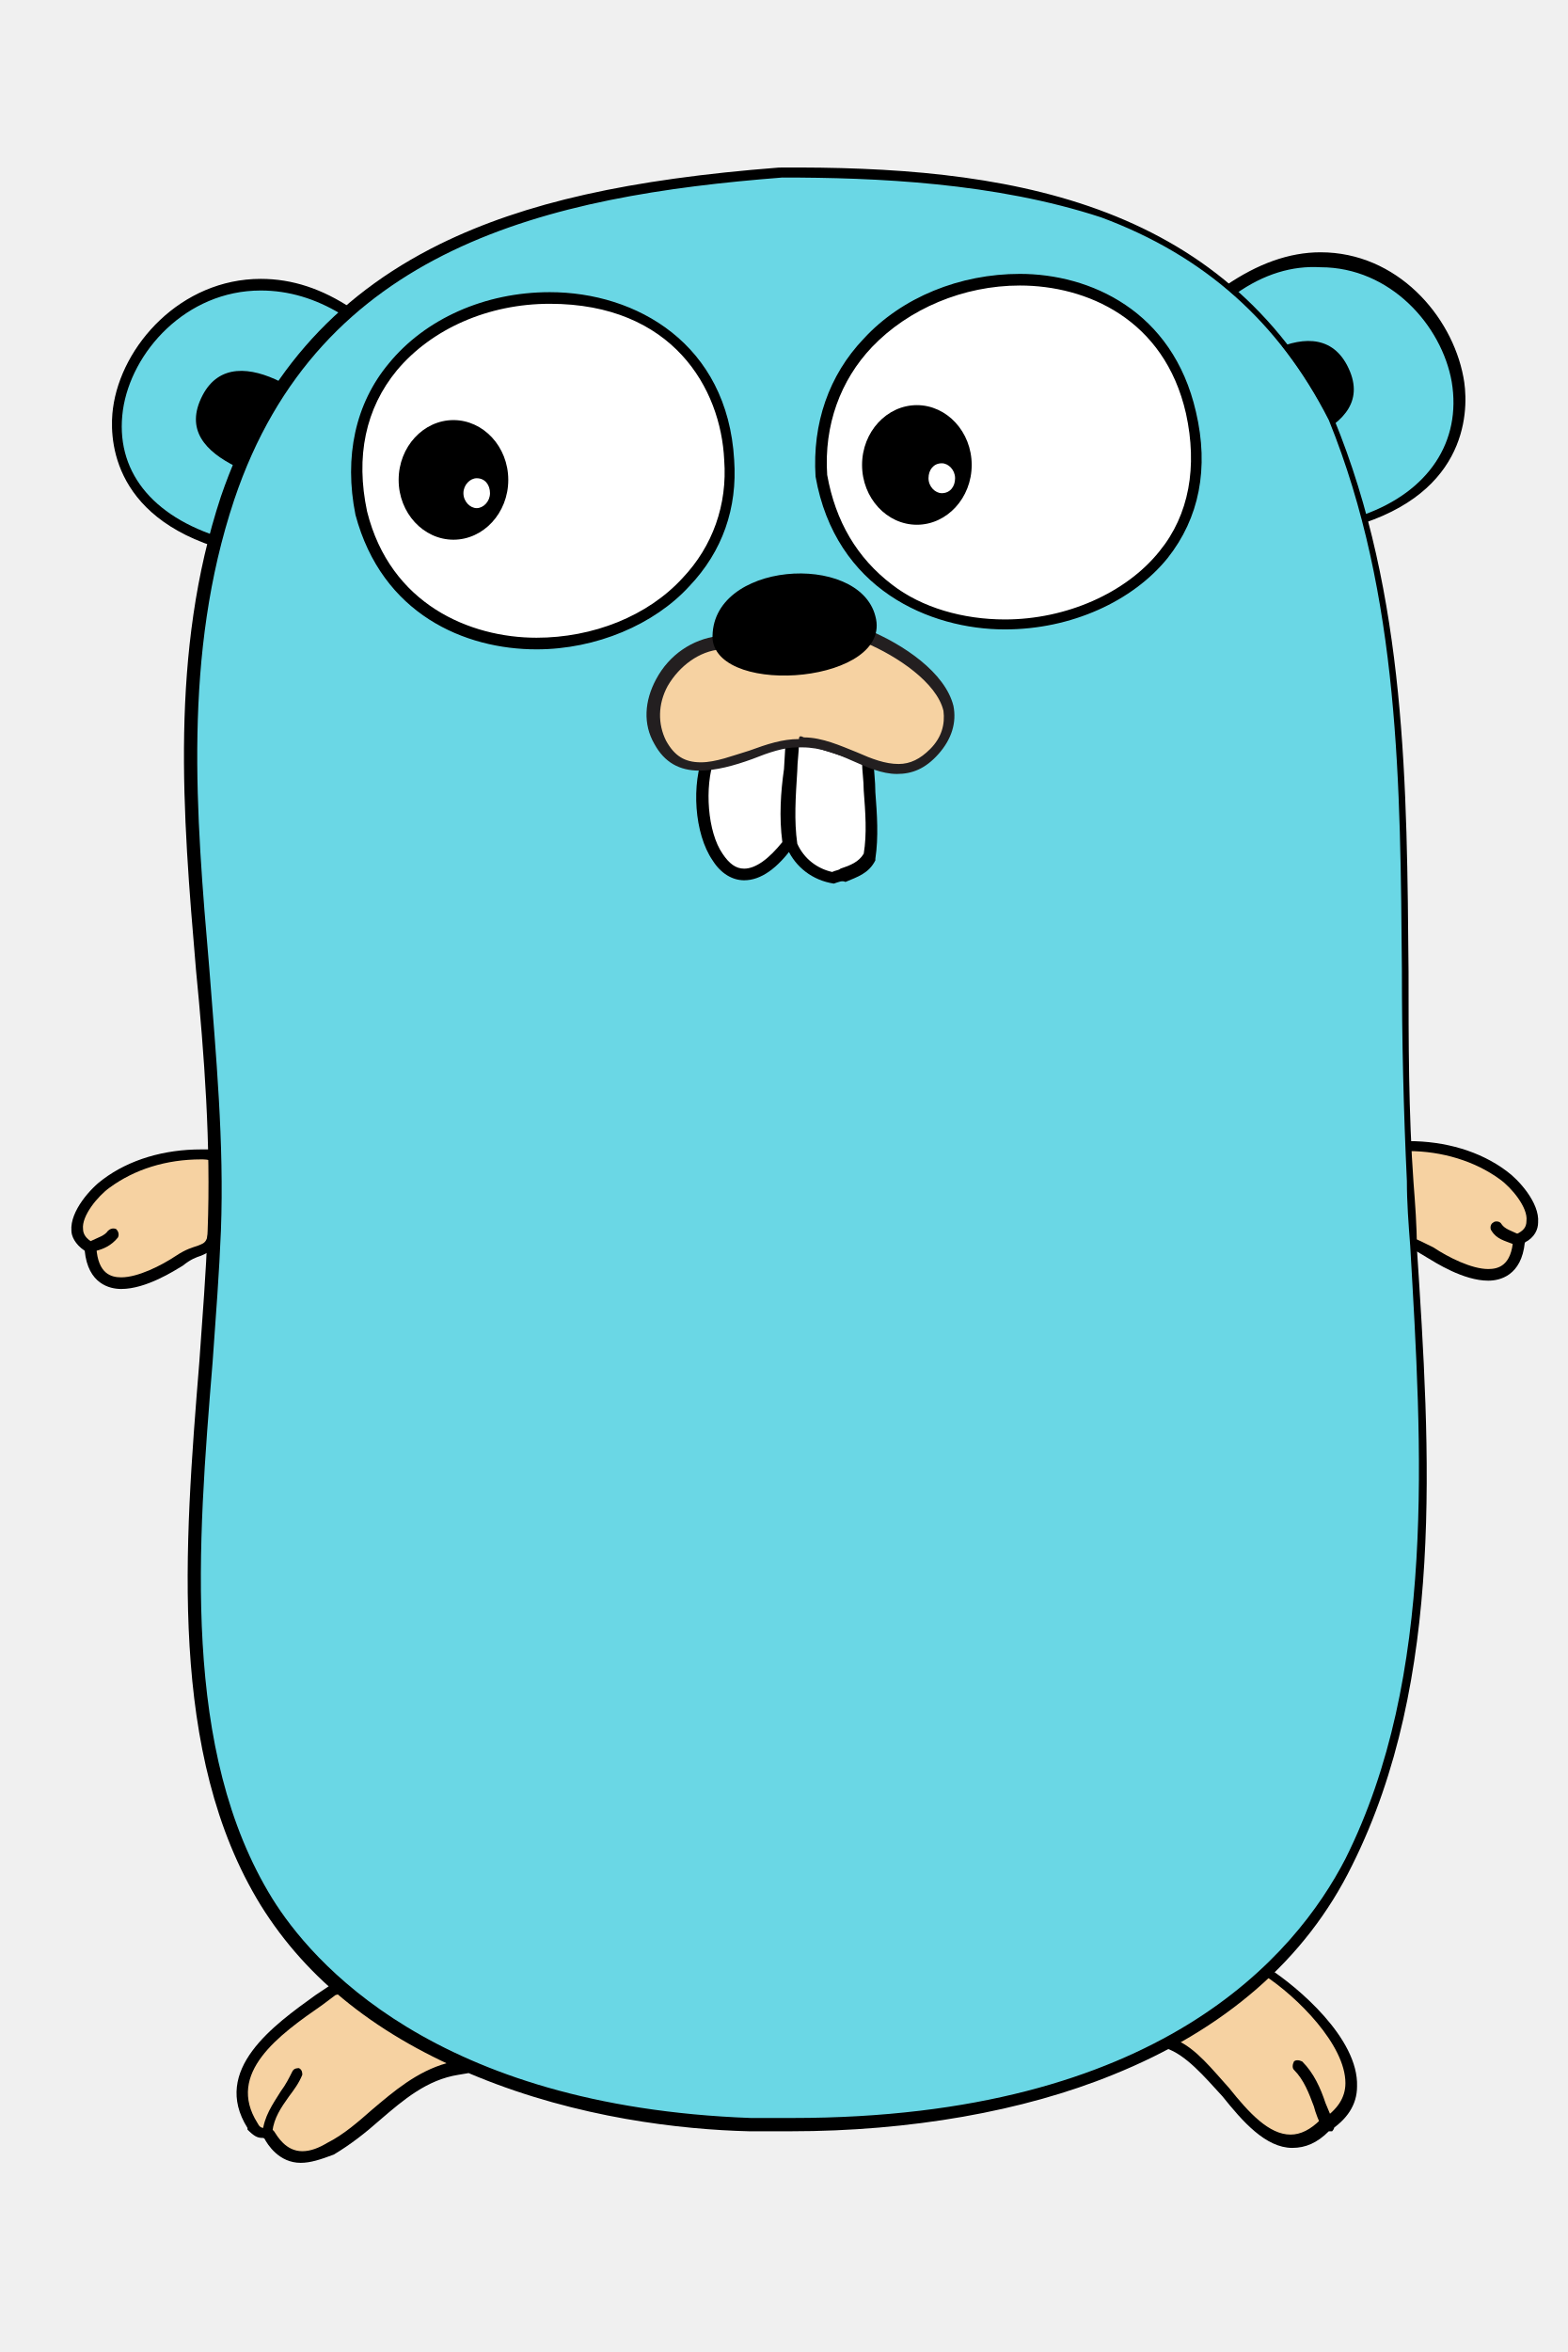
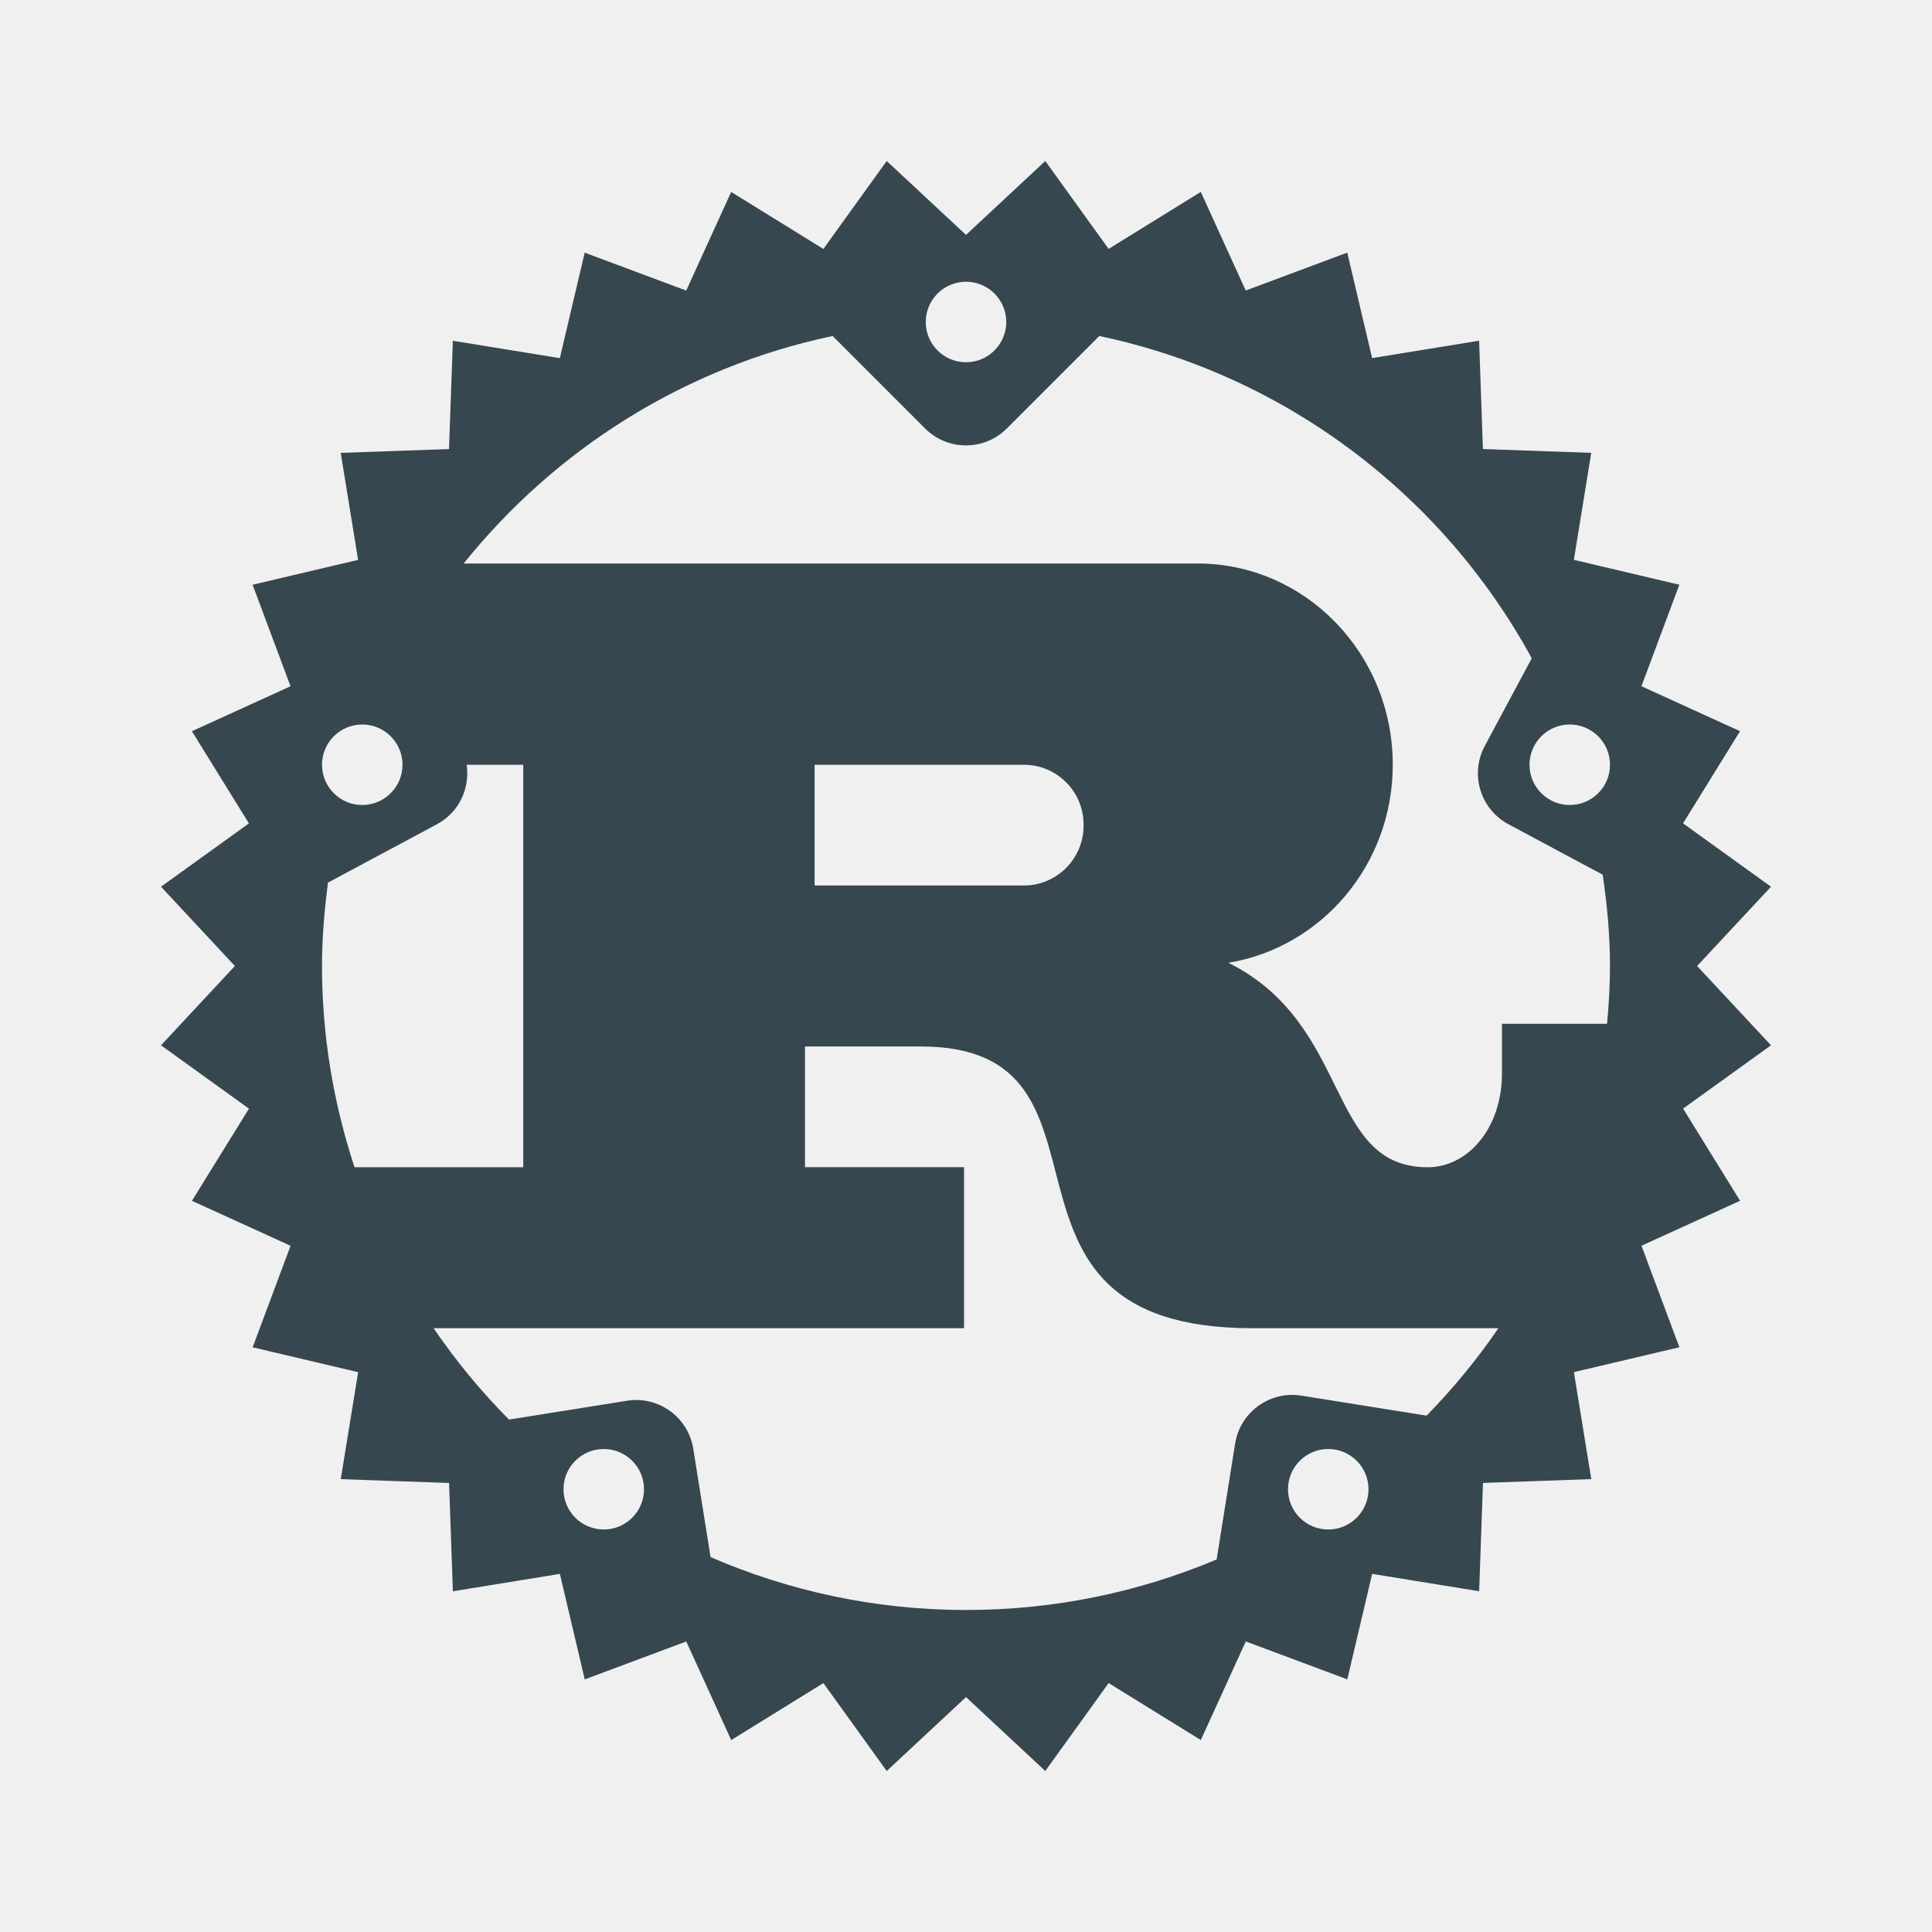
- <svg xmlns="http://www.w3.org/2000/svg" height="2500" viewBox="15.7 3.6 94.4 121.6" width="1667">
-   <path clip-rule="evenodd" d="m21.1 68.7c.2 3.5 3.7 1.9 5.3.8 1.5-1.1 2-.2 2.1-2.3.1-1.4.2-2.7.2-4.1-2.3-.2-4.8.3-6.7 1.7-.9.7-2.8 3-.9 3.9" fill="#f6d2a2" fill-rule="evenodd" />
-   <path d="m23 71.2c-.7 0-2-.3-2.2-2.3-.6-.4-.8-.9-.8-1.2-.1-1.2 1.2-2.6 1.9-3.1 1.6-1.2 3.7-1.8 5.9-1.8h1.3v.3c.1 1.1 0 2.2-.1 3.2 0 .3 0 .6-.1.9-.1 1.5-.4 1.7-1.1 2-.3.1-.6.2-1.1.6-.5.3-2.2 1.4-3.7 1.4zm4.8-7.8c-2.1 0-4 .6-5.5 1.7-.7.5-1.7 1.7-1.6 2.5 0 .3.2.6.6.8l.2.1v.2c.1 1.6.9 1.8 1.5 1.8 1 0 2.4-.7 3.3-1.3.6-.4 1-.5 1.3-.6.5-.2.6-.2.7-1.4 0-.3 0-.6.1-.9.1-.9.1-1.9.1-2.8-.3-.1-.5-.1-.7-.1z" />
-   <path clip-rule="evenodd" d="m21.1 68.7c.5-.2 1.1-.3 1.4-.8" fill="#c6b198" fill-rule="evenodd" />
-   <path d="m21.1 69c-.1 0-.3-.1-.3-.2-.1-.2 0-.4.2-.4.1 0 .2-.1.2-.1.4-.2.8-.3 1-.6.1-.1.3-.2.5-.1.1.1.2.3.1.5-.4.5-.9.7-1.3.8l-.2.1z" />
-   <path clip-rule="evenodd" d="m29.3 26.4c-13.6-3.8-3.5-21.1 7.4-14z" fill="#6ad7e5" fill-rule="evenodd" />
-   <path d="m29.5 26.8-.3-.1c-7-2-6.9-7-6.7-8.5.5-3.8 4.1-7.8 8.9-7.8 1.9 0 3.7.6 5.5 1.8l.3.2zm1.9-15.7c-4.5 0-7.8 3.7-8.3 7.2-.5 3.6 1.7 6.4 6 7.7l7.1-13.5c-1.5-.9-3.1-1.4-4.8-1.4z" />
-   <path clip-rule="evenodd" d="m89.6 11.1c10.7-7.5 20.5 9.5 8 13.8z" fill="#6ad7e5" fill-rule="evenodd" />
-   <path d="m97.5 25.3-8.3-14.3.3-.2c1.9-1.3 3.8-2 5.7-2 4.6 0 7.9 3.8 8.6 7.5.3 1.5.6 6.6-6 8.8zm-7.4-14 7.7 13.3c3.9-1.4 5.9-4.4 5.3-8-.6-3.4-3.7-6.9-7.9-6.9-1.7-.1-3.4.4-5.1 1.6z" />
-   <path clip-rule="evenodd" d="m92 112.3c2.7 1.7 7.7 6.8 3.6 9.3-3.9 3.6-6.1-4-9.6-5 1.5-2 3.4-3.9 6-4.3" fill="#f6d2a2" fill-rule="evenodd" />
-   <path d="m93.5 122.9c-1.6 0-3-1.6-4.2-3.1-1.1-1.2-2.2-2.5-3.4-2.9l-.5-.1.3-.4c1.2-1.7 3.2-3.9 6.2-4.4h.1l.1.1c1.7 1.1 5.4 4.2 5.3 7.1 0 1.1-.6 2-1.7 2.7-.7.7-1.4 1-2.2 1zm-7-6.5c1.2.5 2.2 1.8 3.2 2.9 1.2 1.5 2.4 2.8 3.7 2.8.6 0 1.2-.3 1.8-.9h.1c.9-.6 1.4-1.3 1.4-2.2 0-2.3-2.9-5.2-4.9-6.5-1.8.5-3.6 1.7-5.3 3.9zm9.1 5.5c-.1 0-.2-.1-.3-.2-.2-.4-.4-.9-.5-1.3-.3-.8-.6-1.6-1.2-2.2-.1-.1-.1-.3 0-.5.1-.1.3-.1.5 0 .7.7 1.1 1.6 1.4 2.5l.5 1.2c.1.2 0 .4-.1.5z" />
-   <path clip-rule="evenodd" d="m43.2 118.1c-3.2.5-5 3.4-7.7 4.9-2.5 1.5-3.5-.5-3.7-.9-.4-.2-.4.2-1-.4-2.3-3.7 2.4-6.4 4.9-8.2 3.5-.8 5.7 2.2 7.5 4.6" fill="#f6d2a2" fill-rule="evenodd" />
-   <path d="m33.8 123.8c-1.3 0-2-1.1-2.2-1.5h-.1c-.3 0-.5-.1-.9-.5v-.1c-2.2-3.5 1.6-6.2 4.1-8l.9-.6h.2c.4-.1.7-.1 1.1-.1 3 0 4.9 2.6 6.5 4.7l.5.7-.6.1c-1.9.3-3.3 1.5-4.7 2.7-.9.8-1.8 1.5-2.8 2.1-.8.3-1.4.5-2 .5zm-2.2-2.1c.1 0 .2 0 .4.1h.1l.1.1c.2.3.7 1.2 1.7 1.2.5 0 1-.2 1.5-.5 1-.5 1.9-1.3 2.7-2 1.3-1.1 2.7-2.3 4.5-2.8-1.5-2-3.3-4.2-5.8-4.2-.3 0-.6 0-.9.1l-.8.6c-2.6 1.8-5.8 4.1-3.9 7.1.1.2.2.3.4.3zm.2.7c-.2 0-.4-.2-.3-.4.1-1 .6-1.7 1.1-2.5.3-.4.5-.8.7-1.2.1-.2.3-.2.4-.2.2.1.2.3.2.4-.2.5-.5.9-.8 1.3-.5.7-.9 1.3-1 2.1 0 .4-.1.5-.3.5z" />
-   <path clip-rule="evenodd" d="m29.9 21.7c-1.8-.9-3.1-2.2-2-4.3 1-1.9 2.9-1.7 4.7-.8zm64.9-1.8c1.8-.9 3.1-2.2 2-4.3-1-1.9-2.9-1.7-4.7-.8z" fill-rule="evenodd" />
-   <path clip-rule="evenodd" d="m107.1 68.2c-.2 3.5-3.7 1.9-5.3.8-1.5-1.1-2-.2-2.1-2.3-.1-1.4-.2-2.7-.2-4.1 2.3-.2 4.8.3 6.7 1.7 1 .8 2.8 3 .9 3.9" fill="#f6d2a2" fill-rule="evenodd" />
-   <path d="m105.3 70.7c-1.5 0-3.2-1.1-3.7-1.4s-.8-.5-1.1-.6c-.8-.3-1-.5-1.1-2 0-.3 0-.6-.1-.9-.1-1-.2-2.1-.1-3.2v-.3h1.3c2.2 0 4.3.6 5.9 1.8.7.5 2 1.9 1.9 3.1 0 .4-.2.9-.8 1.2-.2 2-1.5 2.3-2.2 2.3zm-5.5-7.7c0 .9 0 1.9.1 2.8 0 .3 0 .6.1.9.1 1.2.2 1.2.7 1.4.3.1.7.3 1.3.6.9.6 2.3 1.3 3.3 1.3.6 0 1.4-.2 1.5-1.8v-.2l.2-.1c.4-.2.6-.4.6-.8.1-.8-.9-2-1.6-2.5-1.5-1.1-3.5-1.7-5.5-1.7-.2.1-.4.1-.7.1z" />
-   <path clip-rule="evenodd" d="m107.1 68.2c-.5-.2-1.1-.3-1.4-.8" fill="#c6b198" fill-rule="evenodd" />
-   <path d="m107.1 68.6h-.1l-.2-.1c-.5-.2-1-.3-1.3-.8-.1-.1-.1-.4.1-.5.1-.1.4-.1.5.1.2.3.6.4 1 .6.1 0 .2.1.2.1.2.1.3.3.2.4s-.3.2-.4.2z" />
-   <path clip-rule="evenodd" d="m62.8 4c13.6 0 26.3 1.9 33 15 6 14.6 3.8 30.4 4.8 45.9.8 13.3 2.5 28.6-3.6 40.9-6.5 12.9-22.7 16.2-36 15.7-10.5-.4-23.1-3.8-29.1-13.4-6.9-11.2-3.7-27.9-3.2-40.4.6-14.8-4-29.7.9-44.1 4.9-15.1 18.5-18.5 33.2-19.6" fill="#6ad7e5" fill-rule="evenodd" />
-   <path d="m63.3 121.9h-2.5c-4.1-.1-10.3-.8-16.4-3.3-5.9-2.4-10.2-5.8-13-10.3-5.6-9.1-4.6-21.6-3.7-32.7.2-2.8.4-5.4.5-7.9.2-5.2-.2-10.6-.7-15.7-.8-9.4-1.6-19.1 1.5-28.5 2.4-7 6.7-12 13.2-15.2 5.1-2.5 11.4-3.9 20.4-4.6 13.4-.1 26.7 1.8 33.4 15.1 4.4 10.7 4.4 22.2 4.5 33.3 0 4.2 0 8.5.3 12.7.1 1.3.2 2.6.2 3.9.8 12.2 1.7 26-3.9 37.2-2.8 5.7-7.7 9.9-14.4 12.6-5.4 2.2-12.2 3.4-19.4 3.4zm-.5-117.6c-14.1 1.1-27.9 4.2-33 19.4-3.1 9.3-2.3 18.9-1.5 28.2.4 5.2.9 10.5.7 15.8-.1 2.5-.3 5.1-.5 7.9-.9 11-1.9 23.4 3.6 32.3 2.3 3.7 9.7 12.5 28.8 13.2h2.5c22.1 0 30.3-9.8 33.3-15.6 5.5-11 4.6-24.8 3.9-36.9-.1-1.3-.2-2.6-.2-3.9-.2-4.2-.3-8.5-.3-12.7-.1-11-.1-22.5-4.4-33.1-3-5.9-7.5-9.9-13.7-12.2-6.4-2.1-13.6-2.4-19.2-2.4z" />
-   <path clip-rule="evenodd" d="m65.2 22.2c2.4 14.2 25.6 10.4 22.3-3.9-3-12.8-23.1-9.2-22.3 3.9" fill="#fff" fill-rule="evenodd" />
-   <path d="m76.2 31.5c-4.5 0-10.2-2.4-11.4-9.2-.2-3.2.8-6.1 2.9-8.3 2.3-2.5 5.8-3.9 9.4-3.9 4.2 0 9.2 2.2 10.6 8.3.8 3.4.2 6.4-1.7 8.8-2.1 2.6-5.8 4.3-9.8 4.3zm-10.7-9.3c.5 2.8 1.8 5 3.9 6.6 1.8 1.4 4.3 2.1 6.8 2.1 3.7 0 7.3-1.6 9.3-4.1 1.8-2.2 2.3-5.1 1.6-8.3-1.3-5.7-6-7.7-10-7.7-3.4 0-6.7 1.4-8.9 3.7-1.9 2-2.9 4.7-2.7 7.7z" />
-   <path clip-rule="evenodd" d="m37.5 24.5c3.2 12.3 22.9 9.2 22.2-3.2-.9-14.8-25.3-12-22.2 3.2" fill="#fff" fill-rule="evenodd" />
-   <path d="m48 32.7c-4.3 0-9.3-2.1-10.9-8.1-.7-3.5 0-6.7 2-9.1 2.2-2.7 5.8-4.3 9.7-4.3 5.2 0 10.7 3.1 11.1 10.1.2 2.9-.7 5.5-2.7 7.6-2.1 2.3-5.6 3.8-9.2 3.8zm.8-20.8c-3.7 0-7.1 1.5-9.2 4-1.9 2.3-2.5 5.2-1.8 8.5 1.4 5.6 6.2 7.6 10.2 7.6 3.4 0 6.7-1.3 8.8-3.6 1.8-1.9 2.7-4.4 2.5-7.1-.2-4.3-3.1-9.4-10.5-9.4z" />
-   <path clip-rule="evenodd" d="m68 39.2c0 1.8.4 3.9.1 5.9-.5.9-1.4 1-2.2 1.3-1.1-.2-2-.9-2.5-1.9-.3-2.2.1-4.4.2-6.6z" fill="#fff" fill-rule="evenodd" />
-   <path d="m65.9 46.8c-1.3-.2-2.3-1-2.8-2.1-.2-1.6-.1-3.1 0-4.6.1-.7.1-1.4.1-2.1v-.4l5.1 1.6v.2c0 .6.1 1.2.1 1.9.1 1.3.2 2.7 0 4v.1c-.4.8-1.1 1-1.8 1.3-.2-.1-.4 0-.7.1zm-2.2-2.4c.4.9 1.2 1.5 2.1 1.7.2-.1.4-.1.5-.2.6-.2 1.1-.4 1.4-.9.2-1.2.1-2.5 0-3.8 0-.6-.1-1.2-.1-1.7l-3.8-1.2c0 .6-.1 1.2-.1 1.7-.1 1.6-.2 3 0 4.4z" />
-   <g clip-rule="evenodd" fill-rule="evenodd">
-     <path d="m46.3 22.5c0 2-1.5 3.6-3.3 3.6s-3.3-1.6-3.3-3.6 1.5-3.6 3.3-3.6 3.3 1.6 3.3 3.6" />
-     <path d="m45.2 23.3c0 .5-.4.9-.8.9s-.8-.4-.8-.9.4-.9.8-.9c.5 0 .8.4.8.9" fill="#fff" />
-     <path d="m74.2 21.6c0 2-1.5 3.6-3.3 3.6s-3.3-1.6-3.3-3.6 1.5-3.6 3.3-3.6 3.3 1.6 3.3 3.6" />
-     <path d="m73.2 22.4c0 .5-.3.9-.8.9-.4 0-.8-.4-.8-.9s.3-.9.8-.9c.4 0 .8.4.8.9m-14.8 16.6c-1.5 3.5.8 10.6 4.8 5.4-.3-2.2.1-4.4.2-6.6z" fill="#fff" />
-   </g>
-   <path d="m60.5 46.6c-.7 0-1.4-.4-1.9-1.2-1.1-1.6-1.3-4.6-.5-6.5l.1-.2 5.5-1.4v.4l-.1 2.2c-.1 1.5-.2 2.9 0 4.4v.1l-.1.1c-1 1.4-2 2.1-3 2.1zm-1.8-7.3c-.6 1.7-.4 4.4.5 5.7.4.6.8.9 1.3.9.7 0 1.5-.6 2.3-1.6-.2-1.5-.1-3 .1-4.4l.1-1.7z" />
-   <path clip-rule="evenodd" d="m58.9 32.2c-2.7.2-4.9 3.5-3.5 6 1.9 3.4 6-.3 8.6 0 3 .1 5.4 3.2 7.8.6 2.7-2.9-1.2-5.7-4.1-7z" fill="#f6d2a2" fill-rule="evenodd" />
-   <path d="m69.7 40.2c-.9 0-1.8-.4-2.7-.8s-1.9-.8-3-.8h-.3c-.8 0-1.7.3-2.7.7-1.1.4-2.2.7-3.2.7-1.2 0-2.1-.5-2.7-1.6-.7-1.2-.6-2.6.1-3.9.8-1.5 2.2-2.4 3.7-2.6l8.9-.4h.1c2.2.9 4.7 2.6 5.2 4.6.2 1-.1 2-.9 2.9s-1.6 1.2-2.5 1.2zm-5.6-2.2c1.1 0 2.2.5 3.2.9.9.4 1.7.7 2.5.7.7 0 1.3-.3 1.9-.9.7-.7.9-1.5.8-2.3-.4-1.7-2.8-3.3-4.7-4.1l-8.7.4c-1.3.1-2.5 1-3.2 2.2-.6 1.1-.6 2.3-.1 3.3.5.9 1.1 1.3 2.1 1.3.9 0 1.9-.4 2.9-.7 1.1-.4 2-.7 3-.7 0-.2.1-.2.3-.1z" fill="#231f20" />
-   <path clip-rule="evenodd" d="m58.6 32.1c-.2-4.7 8.8-5.3 9.8-1.4 1.1 4-9.4 4.9-9.8 1.4" fill-rule="evenodd" />
+ <svg xmlns="http://www.w3.org/2000/svg" viewBox="0 0 48 48" width="480px" height="480px" baseProfile="basic">
+   <path fill="#37474f" d="M42.164,24L44,22.03l-2.185-1.574l1.416-2.29l-2.45-1.117l0.942-2.522l-2.621-0.618l0.432-2.658 l-2.691-0.095l-0.095-2.691l-2.658,0.432l-0.618-2.621l-2.522,0.942l-1.117-2.45l-2.29,1.416L25.97,4L24,5.836L22.03,4l-1.574,2.185 l-2.29-1.416l-1.117,2.45l-2.522-0.942l-0.618,2.621l-2.658-0.432l-0.095,2.691l-2.691,0.095l0.432,2.658l-2.621,0.618l0.942,2.522 l-2.45,1.117l1.416,2.29L4,22.03L5.836,24L4,25.97l2.185,1.574l-1.416,2.29l2.45,1.117l-0.942,2.522l2.621,0.618l-0.432,2.658 l2.691,0.095l0.095,2.691l2.658-0.432l0.618,2.621l2.522-0.942l1.117,2.45l2.29-1.416L22.03,44L24,42.164L25.97,44l1.574-2.185 l2.29,1.416l1.117-2.45l2.522,0.942l0.618-2.621l2.658,0.432l0.095-2.691l2.691-0.095l-0.432-2.658l2.621-0.618l-0.942-2.522 l2.45-1.117l-1.416-2.29L44,25.97L42.164,24z M24,7c0.552,0,1,0.448,1,1s-0.448,1-1,1s-1-0.448-1-1S23.448,7,24,7z M9,18 c0.552,0,1,0.448,1,1s-0.448,1-1,1s-1-0.448-1-1S8.448,18,9,18z M8.808,29C8.29,27.426,8,25.748,8,24 c0-0.704,0.061-1.392,0.149-2.072l2.707-1.45c0.55-0.294,0.824-0.895,0.738-1.478H13v10H8.808z M15,38c-0.552,0-1-0.448-1-1 s0.448-1,1-1s1,0.448,1,1S15.552,38,15,38z M33,38c-0.552,0-1-0.448-1-1s0.448-1,1-1s1,0.448,1,1S33.552,38,33,38z M35.444,35.171 l-3.112-0.497c-0.784-0.125-1.521,0.409-1.646,1.193l-0.459,2.877C28.313,39.552,26.209,40,24,40c-2.256,0-4.4-0.472-6.346-1.314 l-0.43-2.692c-0.125-0.784-0.862-1.318-1.646-1.193l-2.932,0.468c-0.691-0.696-1.319-1.456-1.873-2.27h13.178v-4H20v-3h2.872 c5.474,0,0.987,7,8.247,7h6.108C36.697,33.777,36.098,34.501,35.444,35.171z M20.238,22v-3h5.198c0.82,0,1.485,0.665,1.485,1.485 v0.03c0,0.82-0.665,1.485-1.485,1.485H20.238z M39.927,25.436h-2.611v1.232c0,1.37-0.854,2.332-1.844,2.332 c-2.547,0-1.855-3.537-4.953-5.08c2.312-0.381,4.084-2.43,4.084-4.92c0-2.761-2.172-5-4.851-5h-5.802h-8.168h-4.262 c2.272-2.832,5.483-4.876,9.166-5.652l2.297,2.297c0.561,0.561,1.471,0.561,2.032,0l2.297-2.297c4.64,0.978,8.54,3.962,10.744,8.007 l-1.167,2.178c-0.375,0.7-0.111,1.571,0.588,1.945l2.342,1.254C39.927,22.475,40,23.228,40,24C40,24.485,39.97,24.962,39.927,25.436 z M39,20c-0.552,0-1-0.448-1-1s0.448-1,1-1s1,0.448,1,1S39.552,20,39,20z" />
</svg>
